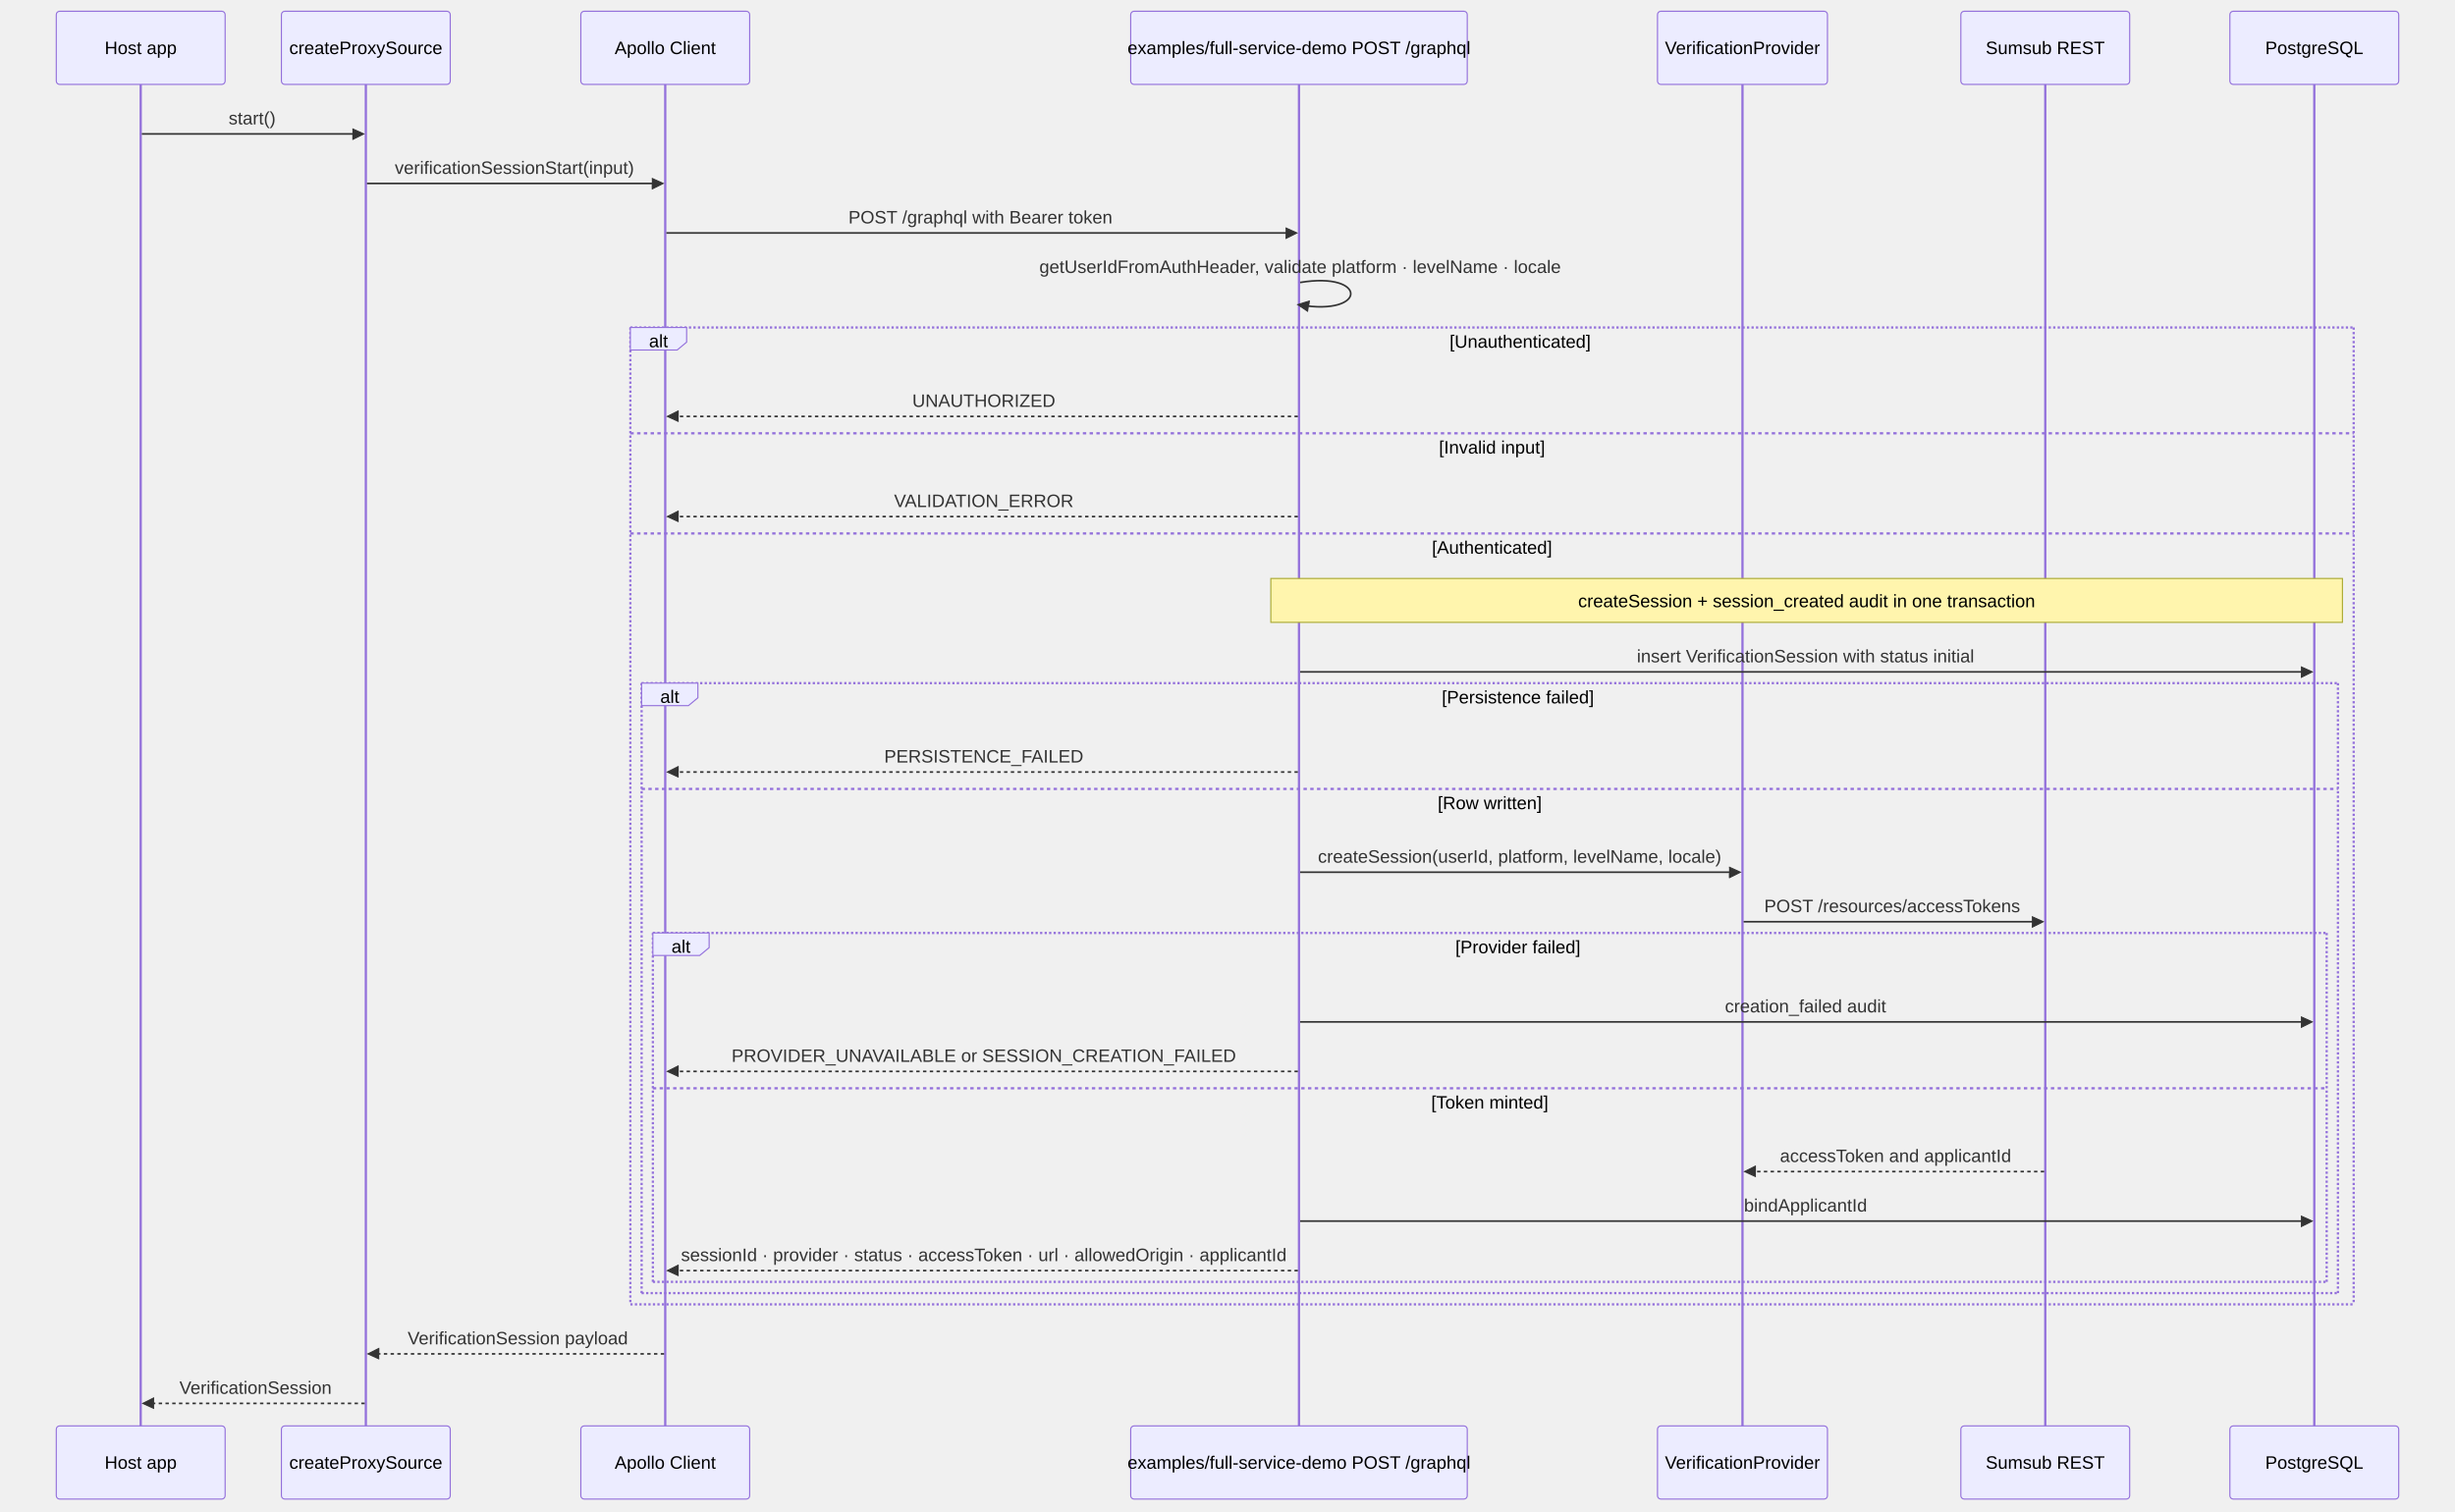
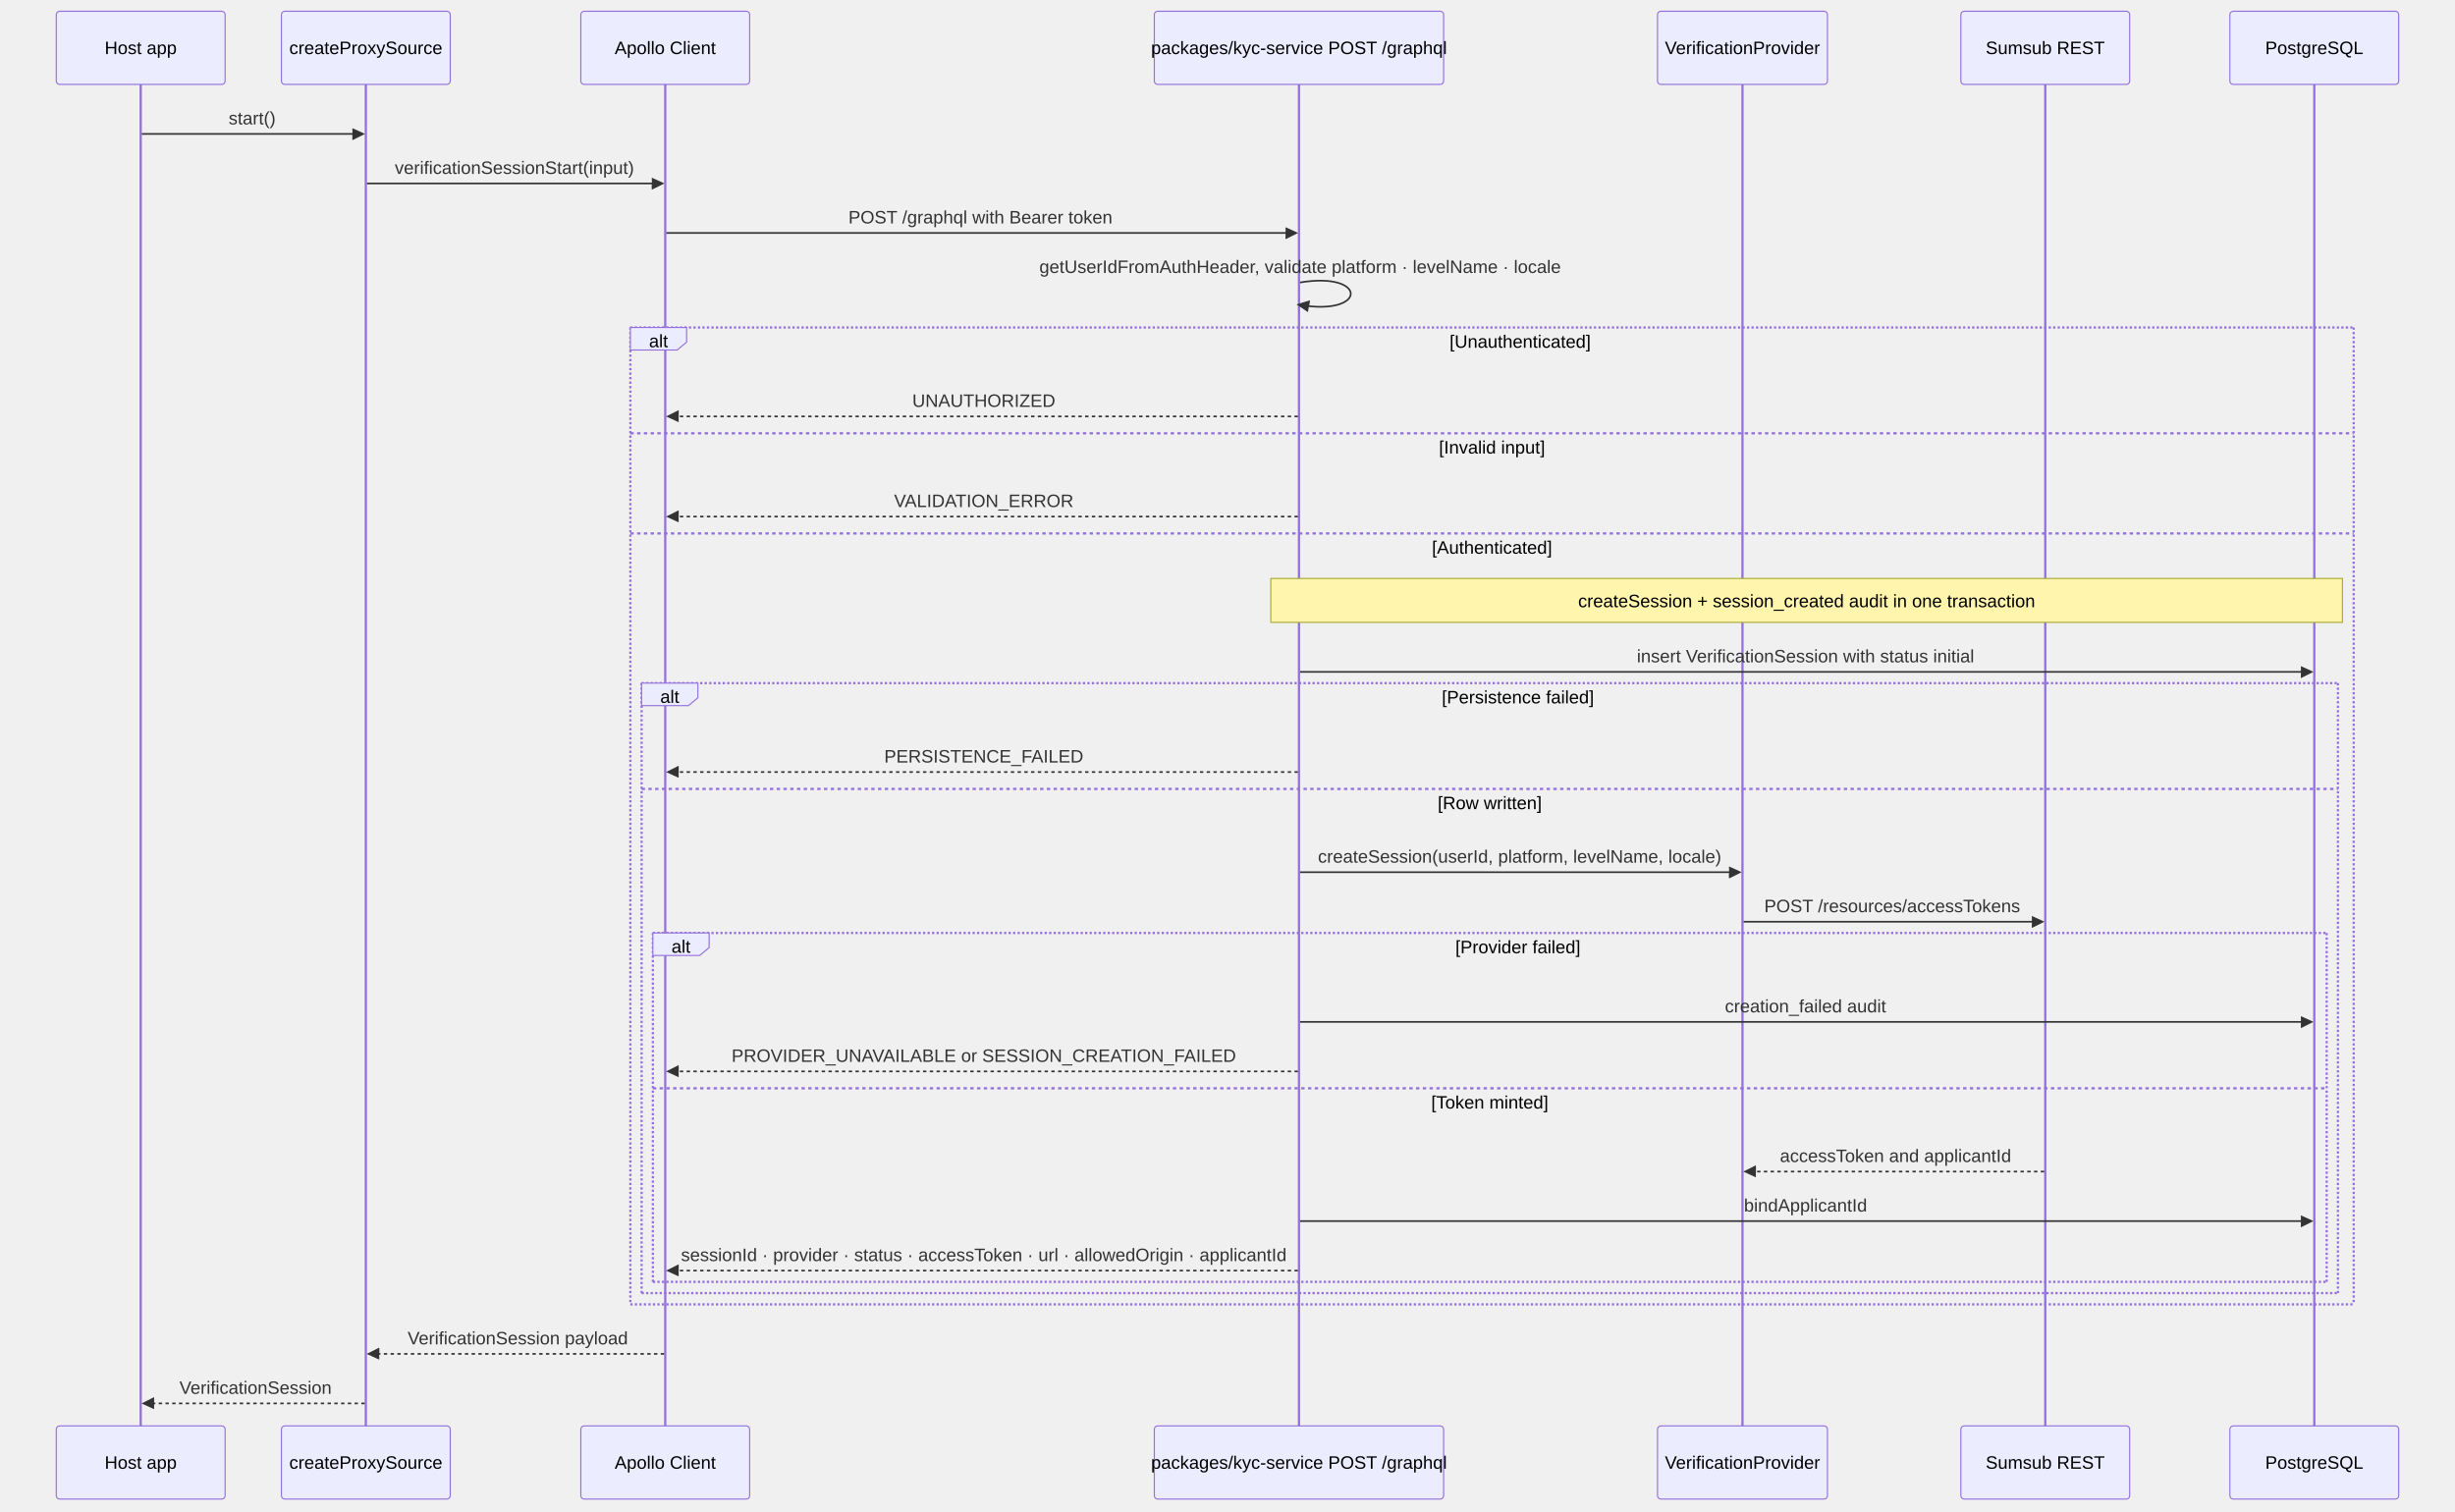
<svg xmlns="http://www.w3.org/2000/svg" id="my-svg" width="100%" style="max-width: 2181px; background-color: white;" viewBox="-50 -10 2181 1343" role="graphics-document document" aria-roledescription="sequence">
  <g>
    <rect x="1931" y="1257" fill="#eaeaea" stroke="#666" width="150" height="65" name="DB" rx="3" ry="3" class="actor actor-bottom" />
    <text x="2006" y="1289.5" dominant-baseline="central" alignment-baseline="central" class="actor actor-box" style="text-anchor: middle; font-size: 16px; font-weight: 400;">
      <tspan x="2006" dy="0">PostgreSQL</tspan>
    </text>
  </g>
  <g>
    <rect x="1692" y="1257" fill="#eaeaea" stroke="#666" width="150" height="65" name="SUM" rx="3" ry="3" class="actor actor-bottom" />
    <text x="1767" y="1289.5" dominant-baseline="central" alignment-baseline="central" class="actor actor-box" style="text-anchor: middle; font-size: 16px; font-weight: 400;">
      <tspan x="1767" dy="0">Sumsub REST</tspan>
    </text>
  </g>
  <g>
    <rect x="1422.5" y="1257" fill="#eaeaea" stroke="#666" width="151" height="65" name="PV" rx="3" ry="3" class="actor actor-bottom" />
    <text x="1498" y="1289.5" dominant-baseline="central" alignment-baseline="central" class="actor actor-box" style="text-anchor: middle; font-size: 16px; font-weight: 400;">
      <tspan x="1498" dy="0">VerificationProvider</tspan>
    </text>
  </g>
  <g>
-     <rect x="954.5" y="1257" fill="#eaeaea" stroke="#666" width="299" height="65" name="GQL" rx="3" ry="3" class="actor actor-bottom" />
+     <rect x="975.5" y="1257" fill="#eaeaea" stroke="#666" width="257" height="65" name="GQL" rx="3" ry="3" class="actor actor-bottom" />
    <text x="1104" y="1289.5" dominant-baseline="central" alignment-baseline="central" class="actor actor-box" style="text-anchor: middle; font-size: 16px; font-weight: 400;">
-       <tspan x="1104" dy="0">examples/full-service-demo POST /graphql</tspan>
+       <tspan x="1104" dy="0">packages/kyc-service POST /graphql</tspan>
    </text>
  </g>
  <g>
    <rect x="466" y="1257" fill="#eaeaea" stroke="#666" width="150" height="65" name="AC" rx="3" ry="3" class="actor actor-bottom" />
    <text x="541" y="1289.5" dominant-baseline="central" alignment-baseline="central" class="actor actor-box" style="text-anchor: middle; font-size: 16px; font-weight: 400;">
      <tspan x="541" dy="0">Apollo Client</tspan>
    </text>
  </g>
  <g>
    <rect x="200" y="1257" fill="#eaeaea" stroke="#666" width="150" height="65" name="SRC" rx="3" ry="3" class="actor actor-bottom" />
    <text x="275" y="1289.5" dominant-baseline="central" alignment-baseline="central" class="actor actor-box" style="text-anchor: middle; font-size: 16px; font-weight: 400;">
      <tspan x="275" dy="0">createProxySource</tspan>
    </text>
  </g>
  <g>
    <rect x="0" y="1257" fill="#eaeaea" stroke="#666" width="150" height="65" name="App" rx="3" ry="3" class="actor actor-bottom" />
    <text x="75" y="1289.5" dominant-baseline="central" alignment-baseline="central" class="actor actor-box" style="text-anchor: middle; font-size: 16px; font-weight: 400;">
      <tspan x="75" dy="0">Host app</tspan>
    </text>
  </g>
  <g>
    <line id="actor6" x1="2006" y1="65" x2="2006" y2="1257" class="actor-line 200" stroke-width="0.5px" stroke="#999" name="DB" data-et="life-line" data-id="DB" />
    <g id="root-6" data-et="participant" data-type="participant" data-id="DB">
      <rect x="1931" y="0" fill="#eaeaea" stroke="#666" width="150" height="65" name="DB" rx="3" ry="3" class="actor actor-top" />
      <text x="2006" y="32.5" dominant-baseline="central" alignment-baseline="central" class="actor actor-box" style="text-anchor: middle; font-size: 16px; font-weight: 400;">
        <tspan x="2006" dy="0">PostgreSQL</tspan>
      </text>
    </g>
  </g>
  <g>
    <line id="actor5" x1="1767" y1="65" x2="1767" y2="1257" class="actor-line 200" stroke-width="0.5px" stroke="#999" name="SUM" data-et="life-line" data-id="SUM" />
    <g id="root-5" data-et="participant" data-type="participant" data-id="SUM">
      <rect x="1692" y="0" fill="#eaeaea" stroke="#666" width="150" height="65" name="SUM" rx="3" ry="3" class="actor actor-top" />
      <text x="1767" y="32.5" dominant-baseline="central" alignment-baseline="central" class="actor actor-box" style="text-anchor: middle; font-size: 16px; font-weight: 400;">
        <tspan x="1767" dy="0">Sumsub REST</tspan>
      </text>
    </g>
  </g>
  <g>
    <line id="actor4" x1="1498" y1="65" x2="1498" y2="1257" class="actor-line 200" stroke-width="0.5px" stroke="#999" name="PV" data-et="life-line" data-id="PV" />
    <g id="root-4" data-et="participant" data-type="participant" data-id="PV">
      <rect x="1422.5" y="0" fill="#eaeaea" stroke="#666" width="151" height="65" name="PV" rx="3" ry="3" class="actor actor-top" />
      <text x="1498" y="32.5" dominant-baseline="central" alignment-baseline="central" class="actor actor-box" style="text-anchor: middle; font-size: 16px; font-weight: 400;">
        <tspan x="1498" dy="0">VerificationProvider</tspan>
      </text>
    </g>
  </g>
  <g>
    <line id="actor3" x1="1104" y1="65" x2="1104" y2="1257" class="actor-line 200" stroke-width="0.5px" stroke="#999" name="GQL" data-et="life-line" data-id="GQL" />
    <g id="root-3" data-et="participant" data-type="participant" data-id="GQL">
-       <rect x="954.5" y="0" fill="#eaeaea" stroke="#666" width="299" height="65" name="GQL" rx="3" ry="3" class="actor actor-top" />
+       <rect x="975.5" y="0" fill="#eaeaea" stroke="#666" width="257" height="65" name="GQL" rx="3" ry="3" class="actor actor-top" />
      <text x="1104" y="32.5" dominant-baseline="central" alignment-baseline="central" class="actor actor-box" style="text-anchor: middle; font-size: 16px; font-weight: 400;">
-         <tspan x="1104" dy="0">examples/full-service-demo POST /graphql</tspan>
+         <tspan x="1104" dy="0">packages/kyc-service POST /graphql</tspan>
      </text>
    </g>
  </g>
  <g>
    <line id="actor2" x1="541" y1="65" x2="541" y2="1257" class="actor-line 200" stroke-width="0.5px" stroke="#999" name="AC" data-et="life-line" data-id="AC" />
    <g id="root-2" data-et="participant" data-type="participant" data-id="AC">
      <rect x="466" y="0" fill="#eaeaea" stroke="#666" width="150" height="65" name="AC" rx="3" ry="3" class="actor actor-top" />
      <text x="541" y="32.5" dominant-baseline="central" alignment-baseline="central" class="actor actor-box" style="text-anchor: middle; font-size: 16px; font-weight: 400;">
        <tspan x="541" dy="0">Apollo Client</tspan>
      </text>
    </g>
  </g>
  <g>
    <line id="actor1" x1="275" y1="65" x2="275" y2="1257" class="actor-line 200" stroke-width="0.5px" stroke="#999" name="SRC" data-et="life-line" data-id="SRC" />
    <g id="root-1" data-et="participant" data-type="participant" data-id="SRC">
      <rect x="200" y="0" fill="#eaeaea" stroke="#666" width="150" height="65" name="SRC" rx="3" ry="3" class="actor actor-top" />
      <text x="275" y="32.5" dominant-baseline="central" alignment-baseline="central" class="actor actor-box" style="text-anchor: middle; font-size: 16px; font-weight: 400;">
        <tspan x="275" dy="0">createProxySource</tspan>
      </text>
    </g>
  </g>
  <g>
    <line id="actor0" x1="75" y1="65" x2="75" y2="1257" class="actor-line 200" stroke-width="0.5px" stroke="#999" name="App" data-et="life-line" data-id="App" />
    <g id="root-0" data-et="participant" data-type="participant" data-id="App">
      <rect x="0" y="0" fill="#eaeaea" stroke="#666" width="150" height="65" name="App" rx="3" ry="3" class="actor actor-top" />
      <text x="75" y="32.5" dominant-baseline="central" alignment-baseline="central" class="actor actor-box" style="text-anchor: middle; font-size: 16px; font-weight: 400;">
        <tspan x="75" dy="0">Host app</tspan>
      </text>
    </g>
  </g>
  <style>#my-svg{font-family:"trebuchet ms",verdana,arial,sans-serif;font-size:16px;fill:#333;}@keyframes edge-animation-frame{from{stroke-dashoffset:0;}}@keyframes dash{to{stroke-dashoffset:0;}}#my-svg .edge-animation-slow{stroke-dasharray:9,5!important;stroke-dashoffset:900;animation:dash 50s linear infinite;stroke-linecap:round;}#my-svg .edge-animation-fast{stroke-dasharray:9,5!important;stroke-dashoffset:900;animation:dash 20s linear infinite;stroke-linecap:round;}#my-svg .error-icon{fill:#552222;}#my-svg .error-text{fill:#552222;stroke:#552222;}#my-svg .edge-thickness-normal{stroke-width:1px;}#my-svg .edge-thickness-thick{stroke-width:3.5px;}#my-svg .edge-pattern-solid{stroke-dasharray:0;}#my-svg .edge-thickness-invisible{stroke-width:0;fill:none;}#my-svg .edge-pattern-dashed{stroke-dasharray:3;}#my-svg .edge-pattern-dotted{stroke-dasharray:2;}#my-svg .marker{fill:#333333;stroke:#333333;}#my-svg .marker.cross{stroke:#333333;}#my-svg svg{font-family:"trebuchet ms",verdana,arial,sans-serif;font-size:16px;}#my-svg p{margin:0;}#my-svg .actor{stroke:#9370DB;fill:#ECECFF;stroke-width:1;}#my-svg rect.actor.outer-path[data-look="neo"]{filter:drop-shadow(1px 2px 2px rgba(185, 185, 185, 1));}#my-svg rect.note[data-look="neo"]{stroke:#aaaa33;fill:#fff5ad;filter:drop-shadow(1px 2px 2px rgba(185, 185, 185, 1));}#my-svg text.actor&gt;tspan{fill:black;stroke:none;}#my-svg .actor-line{stroke:#9370DB;}#my-svg .innerArc{stroke-width:1.5;stroke-dasharray:none;}#my-svg .messageLine0{stroke-width:1.5;stroke-dasharray:none;stroke:#333;}#my-svg .messageLine1{stroke-width:1.5;stroke-dasharray:2,2;stroke:#333;}#my-svg [id$="-arrowhead"] path{fill:#333;stroke:#333;}#my-svg .sequenceNumber{fill:white;}#my-svg [id$="-sequencenumber"]{fill:#333;}#my-svg [id$="-crosshead"] path{fill:#333;stroke:#333;}#my-svg .messageText{fill:#333;stroke:none;}#my-svg .labelBox{stroke:#9370DB;fill:#ECECFF;filter:none;}#my-svg .labelText,#my-svg .labelText&gt;tspan{fill:black;stroke:none;}#my-svg .loopText,#my-svg .loopText&gt;tspan{fill:black;stroke:none;}#my-svg .sectionTitle,#my-svg .sectionTitle&gt;tspan{fill:black;stroke:none;}#my-svg .loopLine{stroke-width:2px;stroke-dasharray:2,2;stroke:#9370DB;fill:#9370DB;}#my-svg .note{stroke:#aaaa33;fill:#fff5ad;}#my-svg .noteText,#my-svg .noteText&gt;tspan{fill:black;stroke:none;font-weight:normal;}#my-svg .activation0{fill:#f4f4f4;stroke:#666;}#my-svg .activation1{fill:#f4f4f4;stroke:#666;}#my-svg .activation2{fill:#f4f4f4;stroke:#666;}#my-svg .actorPopupMenu{position:absolute;}#my-svg .actorPopupMenuPanel{position:absolute;fill:#ECECFF;box-shadow:0px 8px 16px 0px rgba(0,0,0,0.2);filter:drop-shadow(3px 5px 2px rgb(0 0 0 / 0.4));}#my-svg .actor-man circle,#my-svg line{fill:#ECECFF;stroke-width:2px;}#my-svg g rect.rect{filter:drop-shadow(1px 2px 2px rgba(185, 185, 185, 1));stroke:#9370DB;}#my-svg .node .neo-node{stroke:#9370DB;}#my-svg [data-look="neo"].node rect,#my-svg [data-look="neo"].cluster rect,#my-svg [data-look="neo"].node polygon{stroke:#9370DB;filter:drop-shadow(1px 2px 2px rgba(185, 185, 185, 1));}#my-svg [data-look="neo"].swimlane.cluster rect{filter:none;}#my-svg [data-look="neo"].node path{stroke:#9370DB;stroke-width:1px;}#my-svg [data-look="neo"].node .outer-path{filter:drop-shadow(1px 2px 2px rgba(185, 185, 185, 1));}#my-svg [data-look="neo"].node .neo-line path{stroke:#9370DB;filter:none;}#my-svg [data-look="neo"].node circle{stroke:#9370DB;filter:drop-shadow(1px 2px 2px rgba(185, 185, 185, 1));}#my-svg [data-look="neo"].node circle .state-start{fill:#000000;}#my-svg [data-look="neo"].icon-shape .icon{fill:#9370DB;filter:drop-shadow(1px 2px 2px rgba(185, 185, 185, 1));}#my-svg [data-look="neo"].icon-shape .icon-neo path{stroke:#9370DB;filter:drop-shadow(1px 2px 2px rgba(185, 185, 185, 1));}#my-svg :root{--mermaid-font-family:"trebuchet ms",verdana,arial,sans-serif;}</style>
  <g />
  <defs>
    <symbol id="my-svg-computer" width="24" height="24">
      <path transform="scale(.5)" d="M2 2v13h20v-13h-20zm18 11h-16v-9h16v9zm-10.228 6l.466-1h3.524l.467 1h-4.457zm14.228 3h-24l2-6h2.104l-1.33 4h18.45l-1.297-4h2.073l2 6zm-5-10h-14v-7h14v7z" />
    </symbol>
  </defs>
  <defs>
    <symbol id="my-svg-database" fill-rule="evenodd" clip-rule="evenodd">
      <path transform="scale(.5)" d="M12.258.001l.256.004.255.005.253.008.251.01.249.012.247.015.246.016.242.019.241.02.239.023.236.024.233.027.231.028.229.031.225.032.223.034.22.036.217.038.214.04.211.041.208.043.205.045.201.046.198.048.194.05.191.051.187.053.183.054.18.056.175.057.172.059.168.06.163.061.16.063.155.064.15.066.074.033.073.033.071.034.07.034.069.035.068.035.067.035.066.035.064.036.064.036.062.036.06.036.06.037.058.037.058.037.055.038.055.038.053.038.052.038.051.039.05.039.048.039.047.039.045.04.044.04.043.04.041.04.04.041.039.041.037.041.036.041.034.041.033.042.032.042.03.042.029.042.027.042.026.043.024.043.023.043.021.043.02.043.018.044.017.043.015.044.013.044.012.044.011.045.009.044.007.045.006.045.004.045.002.045.001.045v17l-.001.045-.002.045-.004.045-.006.045-.007.045-.009.044-.011.045-.012.044-.013.044-.015.044-.017.043-.018.044-.02.043-.021.043-.023.043-.024.043-.026.043-.027.042-.029.042-.03.042-.032.042-.033.042-.034.041-.036.041-.037.041-.039.041-.04.041-.041.04-.043.04-.044.04-.045.04-.047.039-.048.039-.05.039-.051.039-.052.038-.053.038-.055.038-.055.038-.058.037-.058.037-.06.037-.06.036-.062.036-.064.036-.064.036-.066.035-.067.035-.068.035-.069.035-.07.034-.071.034-.073.033-.074.033-.15.066-.155.064-.16.063-.163.061-.168.06-.172.059-.175.057-.18.056-.183.054-.187.053-.191.051-.194.05-.198.048-.201.046-.205.045-.208.043-.211.041-.214.04-.217.038-.22.036-.223.034-.225.032-.229.031-.231.028-.233.027-.236.024-.239.023-.241.02-.242.019-.246.016-.247.015-.249.012-.251.01-.253.008-.255.005-.256.004-.258.001-.258-.001-.256-.004-.255-.005-.253-.008-.251-.01-.249-.012-.247-.015-.245-.016-.243-.019-.241-.02-.238-.023-.236-.024-.234-.027-.231-.028-.228-.031-.226-.032-.223-.034-.22-.036-.217-.038-.214-.04-.211-.041-.208-.043-.204-.045-.201-.046-.198-.048-.195-.05-.19-.051-.187-.053-.184-.054-.179-.056-.176-.057-.172-.059-.167-.06-.164-.061-.159-.063-.155-.064-.151-.066-.074-.033-.072-.033-.072-.034-.07-.034-.069-.035-.068-.035-.067-.035-.066-.035-.064-.036-.063-.036-.062-.036-.061-.036-.06-.037-.058-.037-.057-.037-.056-.038-.055-.038-.053-.038-.052-.038-.051-.039-.049-.039-.049-.039-.046-.039-.046-.04-.044-.04-.043-.04-.041-.04-.04-.041-.039-.041-.037-.041-.036-.041-.034-.041-.033-.042-.032-.042-.03-.042-.029-.042-.027-.042-.026-.043-.024-.043-.023-.043-.021-.043-.02-.043-.018-.044-.017-.043-.015-.044-.013-.044-.012-.044-.011-.045-.009-.044-.007-.045-.006-.045-.004-.045-.002-.045-.001-.045v-17l.001-.045.002-.045.004-.045.006-.045.007-.045.009-.044.011-.045.012-.044.013-.044.015-.044.017-.043.018-.044.02-.043.021-.043.023-.043.024-.043.026-.043.027-.042.029-.042.03-.042.032-.042.033-.042.034-.041.036-.041.037-.041.039-.041.04-.041.041-.04.043-.04.044-.04.046-.04.046-.039.049-.039.049-.039.051-.039.052-.038.053-.038.055-.038.056-.038.057-.037.058-.037.06-.037.061-.036.062-.036.063-.036.064-.036.066-.035.067-.035.068-.035.069-.035.07-.034.072-.034.072-.033.074-.033.151-.066.155-.064.159-.063.164-.061.167-.06.172-.059.176-.057.179-.056.184-.054.187-.053.19-.051.195-.05.198-.048.201-.046.204-.045.208-.043.211-.041.214-.04.217-.038.22-.036.223-.034.226-.032.228-.031.231-.028.234-.027.236-.024.238-.023.241-.02.243-.019.245-.016.247-.015.249-.012.251-.01.253-.008.255-.005.256-.004.258-.001.258.001zm-9.258 20.499v.01l.001.021.003.021.004.022.005.021.006.022.007.022.009.023.01.022.011.023.012.023.013.023.015.023.016.024.017.023.018.024.019.024.021.024.022.025.023.024.024.025.052.049.056.05.061.051.066.051.07.051.075.051.079.052.084.052.088.052.092.052.097.052.102.051.105.052.11.052.114.051.119.051.123.051.127.05.131.05.135.05.139.048.144.049.147.047.152.047.155.047.16.045.163.045.167.043.171.043.176.041.178.041.183.039.187.039.19.037.194.035.197.035.202.033.204.031.209.03.212.029.216.027.219.025.222.024.226.021.23.02.233.018.236.016.24.015.243.012.246.01.249.008.253.005.256.004.259.001.26-.001.257-.004.254-.005.25-.008.247-.011.244-.012.241-.014.237-.016.233-.018.231-.021.226-.021.224-.024.22-.026.216-.027.212-.028.21-.031.205-.031.202-.034.198-.034.194-.036.191-.037.187-.039.183-.04.179-.04.175-.042.172-.043.168-.044.163-.045.16-.046.155-.046.152-.047.148-.048.143-.049.139-.049.136-.05.131-.05.126-.05.123-.051.118-.052.114-.051.11-.052.106-.052.101-.052.096-.052.092-.052.088-.053.083-.051.079-.052.074-.052.07-.051.065-.051.06-.051.056-.05.051-.05.023-.024.023-.025.021-.024.02-.024.019-.024.018-.024.017-.024.015-.023.014-.024.013-.023.012-.023.01-.023.01-.022.008-.022.006-.022.006-.022.004-.022.004-.021.001-.021.001-.021v-4.127l-.077.055-.08.053-.083.054-.085.053-.087.052-.09.052-.093.051-.095.05-.097.05-.1.049-.102.049-.105.048-.106.047-.109.047-.111.046-.114.045-.115.045-.118.044-.12.043-.122.042-.124.042-.126.041-.128.04-.13.04-.132.038-.134.038-.135.037-.138.037-.139.035-.142.035-.143.034-.144.033-.147.032-.148.031-.15.03-.151.03-.153.029-.154.027-.156.027-.158.026-.159.025-.161.024-.162.023-.163.022-.165.021-.166.02-.167.019-.169.018-.169.017-.171.016-.173.015-.173.014-.175.013-.175.012-.177.011-.178.01-.179.008-.179.008-.181.006-.182.005-.182.004-.184.003-.184.002h-.37l-.184-.002-.184-.003-.182-.004-.182-.005-.181-.006-.179-.008-.179-.008-.178-.01-.176-.011-.176-.012-.175-.013-.173-.014-.172-.015-.171-.016-.17-.017-.169-.018-.167-.019-.166-.02-.165-.021-.163-.022-.162-.023-.161-.024-.159-.025-.157-.026-.156-.027-.155-.027-.153-.029-.151-.03-.15-.03-.148-.031-.146-.032-.145-.033-.143-.034-.141-.035-.14-.035-.137-.037-.136-.037-.134-.038-.132-.038-.13-.04-.128-.04-.126-.041-.124-.042-.122-.042-.12-.044-.117-.043-.116-.045-.113-.045-.112-.046-.109-.047-.106-.047-.105-.048-.102-.049-.1-.049-.097-.05-.095-.05-.093-.052-.09-.051-.087-.052-.085-.053-.083-.054-.08-.054-.077-.054v4.127zm0-5.654v.011l.001.021.003.021.004.021.005.022.006.022.007.022.009.022.01.022.011.023.012.023.013.023.015.024.016.023.017.024.018.024.019.024.021.024.022.024.023.025.024.024.052.05.056.05.061.05.066.051.07.051.075.052.079.051.084.052.088.052.092.052.097.052.102.052.105.052.11.051.114.051.119.052.123.05.127.051.131.05.135.049.139.049.144.048.147.048.152.047.155.046.16.045.163.045.167.044.171.042.176.042.178.04.183.04.187.038.19.037.194.036.197.034.202.033.204.032.209.03.212.028.216.027.219.025.222.024.226.022.23.02.233.018.236.016.24.014.243.012.246.01.249.008.253.006.256.003.259.001.26-.001.257-.003.254-.006.25-.008.247-.01.244-.012.241-.015.237-.016.233-.018.231-.02.226-.022.224-.024.22-.025.216-.027.212-.029.21-.03.205-.032.202-.033.198-.035.194-.036.191-.037.187-.039.183-.039.179-.041.175-.042.172-.043.168-.044.163-.045.16-.045.155-.047.152-.047.148-.048.143-.048.139-.05.136-.049.131-.05.126-.051.123-.051.118-.051.114-.052.11-.052.106-.052.101-.052.096-.052.092-.052.088-.052.083-.052.079-.052.074-.051.07-.052.065-.051.06-.05.056-.051.051-.049.023-.025.023-.024.021-.025.02-.024.019-.024.018-.024.017-.024.015-.023.014-.023.013-.024.012-.022.01-.023.01-.023.008-.022.006-.022.006-.022.004-.021.004-.022.001-.021.001-.021v-4.139l-.077.054-.08.054-.083.054-.085.052-.087.053-.09.051-.093.051-.095.051-.097.05-.1.049-.102.049-.105.048-.106.047-.109.047-.111.046-.114.045-.115.044-.118.044-.12.044-.122.042-.124.042-.126.041-.128.04-.13.039-.132.039-.134.038-.135.037-.138.036-.139.036-.142.035-.143.033-.144.033-.147.033-.148.031-.15.03-.151.03-.153.028-.154.028-.156.027-.158.026-.159.025-.161.024-.162.023-.163.022-.165.021-.166.02-.167.019-.169.018-.169.017-.171.016-.173.015-.173.014-.175.013-.175.012-.177.011-.178.009-.179.009-.179.007-.181.007-.182.005-.182.004-.184.003-.184.002h-.37l-.184-.002-.184-.003-.182-.004-.182-.005-.181-.007-.179-.007-.179-.009-.178-.009-.176-.011-.176-.012-.175-.013-.173-.014-.172-.015-.171-.016-.17-.017-.169-.018-.167-.019-.166-.02-.165-.021-.163-.022-.162-.023-.161-.024-.159-.025-.157-.026-.156-.027-.155-.028-.153-.028-.151-.03-.15-.03-.148-.031-.146-.033-.145-.033-.143-.033-.141-.035-.14-.036-.137-.036-.136-.037-.134-.038-.132-.039-.13-.039-.128-.04-.126-.041-.124-.042-.122-.043-.12-.043-.117-.044-.116-.044-.113-.046-.112-.046-.109-.046-.106-.047-.105-.048-.102-.049-.1-.049-.097-.05-.095-.051-.093-.051-.09-.051-.087-.053-.085-.052-.083-.054-.08-.054-.077-.054v4.139zm0-5.666v.011l.001.02.003.022.004.021.005.022.006.021.007.022.009.023.01.022.011.023.012.023.013.023.015.023.016.024.017.024.018.023.019.024.021.025.022.024.023.024.024.025.052.05.056.05.061.05.066.051.07.051.075.052.079.051.084.052.088.052.092.052.097.052.102.052.105.051.11.052.114.051.119.051.123.051.127.05.131.05.135.05.139.049.144.048.147.048.152.047.155.046.16.045.163.045.167.043.171.043.176.042.178.04.183.04.187.038.19.037.194.036.197.034.202.033.204.032.209.03.212.028.216.027.219.025.222.024.226.021.23.02.233.018.236.017.24.014.243.012.246.01.249.008.253.006.256.003.259.001.26-.001.257-.003.254-.006.25-.008.247-.01.244-.013.241-.014.237-.016.233-.018.231-.02.226-.022.224-.024.22-.025.216-.027.212-.029.21-.03.205-.032.202-.033.198-.035.194-.036.191-.037.187-.039.183-.039.179-.041.175-.042.172-.043.168-.044.163-.045.16-.045.155-.047.152-.047.148-.048.143-.049.139-.049.136-.049.131-.051.126-.05.123-.051.118-.052.114-.051.11-.052.106-.052.101-.052.096-.052.092-.052.088-.052.083-.052.079-.052.074-.052.07-.051.065-.051.06-.051.056-.05.051-.049.023-.025.023-.025.021-.024.02-.024.019-.024.018-.024.017-.024.015-.023.014-.024.013-.023.012-.023.01-.022.01-.023.008-.022.006-.022.006-.022.004-.022.004-.021.001-.021.001-.021v-4.153l-.077.054-.08.054-.083.053-.085.053-.087.053-.09.051-.093.051-.095.051-.097.05-.1.049-.102.048-.105.048-.106.048-.109.046-.111.046-.114.046-.115.044-.118.044-.12.043-.122.043-.124.042-.126.041-.128.04-.13.039-.132.039-.134.038-.135.037-.138.036-.139.036-.142.034-.143.034-.144.033-.147.032-.148.032-.15.03-.151.03-.153.028-.154.028-.156.027-.158.026-.159.024-.161.024-.162.023-.163.023-.165.021-.166.02-.167.019-.169.018-.169.017-.171.016-.173.015-.173.014-.175.013-.175.012-.177.01-.178.01-.179.009-.179.007-.181.006-.182.006-.182.004-.184.003-.184.001-.185.001-.185-.001-.184-.001-.184-.003-.182-.004-.182-.006-.181-.006-.179-.007-.179-.009-.178-.01-.176-.01-.176-.012-.175-.013-.173-.014-.172-.015-.171-.016-.17-.017-.169-.018-.167-.019-.166-.02-.165-.021-.163-.023-.162-.023-.161-.024-.159-.024-.157-.026-.156-.027-.155-.028-.153-.028-.151-.03-.15-.03-.148-.032-.146-.032-.145-.033-.143-.034-.141-.034-.14-.036-.137-.036-.136-.037-.134-.038-.132-.039-.13-.039-.128-.041-.126-.041-.124-.041-.122-.043-.12-.043-.117-.044-.116-.044-.113-.046-.112-.046-.109-.046-.106-.048-.105-.048-.102-.048-.1-.05-.097-.049-.095-.051-.093-.051-.09-.052-.087-.052-.085-.053-.083-.053-.08-.054-.077-.054v4.153zm8.74-8.179l-.257.004-.254.005-.25.008-.247.011-.244.012-.241.014-.237.016-.233.018-.231.021-.226.022-.224.023-.22.026-.216.027-.212.028-.21.031-.205.032-.202.033-.198.034-.194.036-.191.038-.187.038-.183.04-.179.041-.175.042-.172.043-.168.043-.163.045-.16.046-.155.046-.152.048-.148.048-.143.048-.139.049-.136.05-.131.05-.126.051-.123.051-.118.051-.114.052-.11.052-.106.052-.101.052-.096.052-.092.052-.088.052-.083.052-.079.052-.074.051-.07.052-.065.051-.06.05-.056.05-.051.05-.023.025-.023.024-.021.024-.02.025-.019.024-.018.024-.017.023-.015.024-.014.023-.013.023-.012.023-.01.023-.01.022-.008.022-.006.023-.006.021-.004.022-.004.021-.001.021-.001.021.001.021.001.021.004.021.004.022.006.021.006.023.008.022.01.022.01.023.012.023.013.023.014.023.015.024.017.023.018.024.019.024.02.025.021.024.023.024.023.025.051.05.056.05.06.05.065.051.07.052.074.051.079.052.083.052.088.052.092.052.096.052.101.052.106.052.11.052.114.052.118.051.123.051.126.051.131.05.136.05.139.049.143.048.148.048.152.048.155.046.16.046.163.045.168.043.172.043.175.042.179.041.183.04.187.038.191.038.194.036.198.034.202.033.205.032.21.031.212.028.216.027.22.026.224.023.226.022.231.021.233.018.237.016.241.014.244.012.247.011.25.008.254.005.257.004.26.001.26-.001.257-.004.254-.005.25-.008.247-.011.244-.012.241-.014.237-.016.233-.018.231-.021.226-.022.224-.023.22-.026.216-.027.212-.028.21-.031.205-.032.202-.033.198-.034.194-.036.191-.038.187-.038.183-.04.179-.041.175-.042.172-.043.168-.043.163-.045.16-.046.155-.046.152-.048.148-.048.143-.048.139-.049.136-.05.131-.05.126-.051.123-.051.118-.051.114-.052.11-.052.106-.052.101-.052.096-.052.092-.052.088-.052.083-.052.079-.052.074-.051.07-.052.065-.051.06-.05.056-.05.051-.05.023-.025.023-.024.021-.024.02-.025.019-.024.018-.024.017-.023.015-.024.014-.023.013-.023.012-.023.01-.023.01-.022.008-.022.006-.023.006-.021.004-.022.004-.021.001-.021.001-.021-.001-.021-.001-.021-.004-.021-.004-.022-.006-.021-.006-.023-.008-.022-.01-.022-.01-.023-.012-.023-.013-.023-.014-.023-.015-.024-.017-.023-.018-.024-.019-.024-.02-.025-.021-.024-.023-.024-.023-.025-.051-.05-.056-.05-.06-.05-.065-.051-.07-.052-.074-.051-.079-.052-.083-.052-.088-.052-.092-.052-.096-.052-.101-.052-.106-.052-.11-.052-.114-.052-.118-.051-.123-.051-.126-.051-.131-.05-.136-.05-.139-.049-.143-.048-.148-.048-.152-.048-.155-.046-.16-.046-.163-.045-.168-.043-.172-.043-.175-.042-.179-.041-.183-.04-.187-.038-.191-.038-.194-.036-.198-.034-.202-.033-.205-.032-.21-.031-.212-.028-.216-.027-.22-.026-.224-.023-.226-.022-.231-.021-.233-.018-.237-.016-.241-.014-.244-.012-.247-.011-.25-.008-.254-.005-.257-.004-.26-.001-.26.001z" />
    </symbol>
  </defs>
  <defs>
    <symbol id="my-svg-clock" width="24" height="24">
      <path transform="scale(.5)" d="M12 2c5.514 0 10 4.486 10 10s-4.486 10-10 10-10-4.486-10-10 4.486-10 10-10zm0-2c-6.627 0-12 5.373-12 12s5.373 12 12 12 12-5.373 12-12-5.373-12-12-12zm5.848 12.459c.202.038.202.333.001.372-1.907.361-6.045 1.111-6.547 1.111-.719 0-1.301-.582-1.301-1.301 0-.512.77-5.447 1.125-7.445.034-.192.312-.181.343.014l.985 6.238 5.394 1.011z" />
    </symbol>
  </defs>
  <defs>
    <marker id="my-svg-arrowhead" refX="7.9" refY="5" markerUnits="userSpaceOnUse" markerWidth="12" markerHeight="12" orient="auto-start-reverse">
      <path d="M -1 0 L 10 5 L 0 10 z" />
    </marker>
  </defs>
  <defs>
    <marker id="my-svg-crosshead" markerWidth="15" markerHeight="8" orient="auto" refX="4" refY="4.5">
      <path fill="none" stroke="#000000" stroke-width="1pt" d="M 1,2 L 6,7 M 6,2 L 1,7" style="stroke-dasharray: 0, 0;" />
    </marker>
  </defs>
  <defs>
    <marker id="my-svg-filled-head" refX="15.5" refY="7" markerWidth="20" markerHeight="28" orient="auto">
      <path d="M 18,7 L9,13 L14,7 L9,1 Z" />
    </marker>
  </defs>
  <defs>
    <marker id="my-svg-sequencenumber" refX="15" refY="15" markerWidth="60" markerHeight="40" orient="auto">
      <circle cx="15" cy="15" r="6" />
    </marker>
  </defs>
  <defs>
    <marker id="my-svg-solidTopArrowHead" refX="7.9" refY="7.25" markerUnits="userSpaceOnUse" markerWidth="12" markerHeight="12" orient="auto-start-reverse">
      <path d="M 0 0 L 10 8 L 0 8 z" />
    </marker>
  </defs>
  <defs>
    <marker id="my-svg-solidBottomArrowHead" refX="7.9" refY="0.75" markerUnits="userSpaceOnUse" markerWidth="12" markerHeight="12" orient="auto-start-reverse">
      <path d="M 0 0 L 10 0 L 0 8 z" />
    </marker>
  </defs>
  <defs>
    <marker id="my-svg-stickTopArrowHead" refX="7.5" refY="7" markerUnits="userSpaceOnUse" markerWidth="12" markerHeight="12" orient="auto-start-reverse">
      <path d="M 0 0 L 7 7" stroke="black" stroke-width="1.5" fill="none" />
    </marker>
  </defs>
  <defs>
    <marker id="my-svg-stickBottomArrowHead" refX="7.5" refY="0" markerUnits="userSpaceOnUse" markerWidth="12" markerHeight="12" orient="auto-start-reverse">
      <path d="M 0 7 L 7 0" stroke="black" stroke-width="1.5" fill="none" />
    </marker>
  </defs>
  <g data-et="note" data-id="i9">
    <rect x="1079" y="504" fill="#EDF2AE" stroke="#666" width="952" height="39" class="note" />
    <text x="1555" y="509" text-anchor="middle" dominant-baseline="middle" alignment-baseline="middle" class="noteText" dy="1em" style="font-size: 16px; font-weight: 400;">
      <tspan x="1555">createSession + session_created audit in one transaction</tspan>
    </text>
  </g>
  <g data-et="control-structure" data-id="i23">
    <line x1="530" y1="819" x2="2017" y2="819" class="loopLine" />
    <line x1="2017" y1="819" x2="2017" y2="1129" class="loopLine" />
    <line x1="530" y1="1129" x2="2017" y2="1129" class="loopLine" />
    <line x1="530" y1="819" x2="530" y2="1129" class="loopLine" />
    <line x1="530" y1="957" x2="2017" y2="957" class="loopLine" style="stroke-dasharray: 3, 3;" />
    <polygon points="530,819 580,819 580,832 571.6,839 530,839" class="labelBox" />
    <text x="555" y="832" text-anchor="middle" dominant-baseline="middle" alignment-baseline="middle" class="labelText" style="font-size: 16px; font-weight: 400;">alt</text>
    <text x="1298.5" y="837" text-anchor="middle" class="loopText" style="font-size: 16px; font-weight: 400;">
      <tspan x="1298.5">[Provider failed]</tspan>
    </text>
    <text x="1273.5" y="975" text-anchor="middle" class="sectionTitle" style="font-size: 16px; font-weight: 400;">[Token minted]</text>
  </g>
  <g data-et="control-structure" data-id="i24">
    <line x1="520" y1="597" x2="2027" y2="597" class="loopLine" />
    <line x1="2027" y1="597" x2="2027" y2="1139" class="loopLine" />
    <line x1="520" y1="1139" x2="2027" y2="1139" class="loopLine" />
    <line x1="520" y1="597" x2="520" y2="1139" class="loopLine" />
    <line x1="520" y1="691" x2="2027" y2="691" class="loopLine" style="stroke-dasharray: 3, 3;" />
    <polygon points="520,597 570,597 570,610 561.6,617 520,617" class="labelBox" />
    <text x="545" y="610" text-anchor="middle" dominant-baseline="middle" alignment-baseline="middle" class="labelText" style="font-size: 16px; font-weight: 400;">alt</text>
    <text x="1298.5" y="615" text-anchor="middle" class="loopText" style="font-size: 16px; font-weight: 400;">
      <tspan x="1298.5">[Persistence failed]</tspan>
    </text>
    <text x="1273.5" y="709" text-anchor="middle" class="sectionTitle" style="font-size: 16px; font-weight: 400;">[Row written]</text>
  </g>
  <g data-et="control-structure" data-id="i25">
    <line x1="510" y1="281" x2="2041" y2="281" class="loopLine" />
    <line x1="2041" y1="281" x2="2041" y2="1149" class="loopLine" />
    <line x1="510" y1="1149" x2="2041" y2="1149" class="loopLine" />
    <line x1="510" y1="281" x2="510" y2="1149" class="loopLine" />
    <line x1="510" y1="375" x2="2041" y2="375" class="loopLine" style="stroke-dasharray: 3, 3;" />
    <line x1="510" y1="464" x2="2041" y2="464" class="loopLine" style="stroke-dasharray: 3, 3;" />
    <polygon points="510,281 560,281 560,294 551.6,301 510,301" class="labelBox" />
    <text x="535" y="294" text-anchor="middle" dominant-baseline="middle" alignment-baseline="middle" class="labelText" style="font-size: 16px; font-weight: 400;">alt</text>
    <text x="1300.5" y="299" text-anchor="middle" class="loopText" style="font-size: 16px; font-weight: 400;">
      <tspan x="1300.5">[Unauthenticated]</tspan>
    </text>
    <text x="1275.5" y="393" text-anchor="middle" class="sectionTitle" style="font-size: 16px; font-weight: 400;">[Invalid input]</text>
    <text x="1275.5" y="482" text-anchor="middle" class="sectionTitle" style="font-size: 16px; font-weight: 400;">[Authenticated]</text>
  </g>
  <text x="174" y="80" text-anchor="middle" dominant-baseline="middle" alignment-baseline="middle" class="messageText" dy="1em" style="font-size: 16px; font-weight: 400;">start()</text>
  <line x1="76" y1="109" x2="271" y2="109" class="messageLine0" data-et="message" data-id="i0" data-from="App" data-to="SRC" stroke-width="2" stroke="none" marker-end="url(#my-svg-arrowhead)" style="fill: none;" />
  <text x="407" y="124" text-anchor="middle" dominant-baseline="middle" alignment-baseline="middle" class="messageText" dy="1em" style="font-size: 16px; font-weight: 400;">verificationSessionStart(input)</text>
  <line x1="276" y1="153" x2="537" y2="153" class="messageLine0" data-et="message" data-id="i1" data-from="SRC" data-to="AC" stroke-width="2" stroke="none" marker-end="url(#my-svg-arrowhead)" style="fill: none;" />
  <text x="821" y="168" text-anchor="middle" dominant-baseline="middle" alignment-baseline="middle" class="messageText" dy="1em" style="font-size: 16px; font-weight: 400;">POST /graphql with Bearer token</text>
  <line x1="542" y1="197" x2="1100" y2="197" class="messageLine0" data-et="message" data-id="i2" data-from="AC" data-to="GQL" stroke-width="2" stroke="none" marker-end="url(#my-svg-arrowhead)" style="fill: none;" />
  <text x="1105" y="212" text-anchor="middle" dominant-baseline="middle" alignment-baseline="middle" class="messageText" dy="1em" style="font-size: 16px; font-weight: 400;">getUserIdFromAuthHeader, validate platform · levelName · locale</text>
  <path d="M 1105,241 C 1165,231 1165,271 1105,261" class="messageLine0" data-et="message" data-id="i3" data-from="GQL" data-to="GQL" stroke-width="2" stroke="none" marker-end="url(#my-svg-arrowhead)" style="fill: none;" />
  <text x="824" y="331" text-anchor="middle" dominant-baseline="middle" alignment-baseline="middle" class="messageText" dy="1em" style="font-size: 16px; font-weight: 400;">UNAUTHORIZED</text>
  <line x1="1103" y1="360" x2="545" y2="360" class="messageLine1" data-et="message" data-id="i5" data-from="GQL" data-to="AC" stroke-width="2" stroke="none" marker-end="url(#my-svg-arrowhead)" style="stroke-dasharray: 3, 3; fill: none;" />
  <text x="824" y="420" text-anchor="middle" dominant-baseline="middle" alignment-baseline="middle" class="messageText" dy="1em" style="font-size: 16px; font-weight: 400;">VALIDATION_ERROR</text>
  <line x1="1103" y1="449" x2="545" y2="449" class="messageLine1" data-et="message" data-id="i7" data-from="GQL" data-to="AC" stroke-width="2" stroke="none" marker-end="url(#my-svg-arrowhead)" style="stroke-dasharray: 3, 3; fill: none;" />
  <text x="1554" y="558" text-anchor="middle" dominant-baseline="middle" alignment-baseline="middle" class="messageText" dy="1em" style="font-size: 16px; font-weight: 400;">insert VerificationSession with status initial</text>
  <line x1="1105" y1="587" x2="2002" y2="587" class="messageLine0" data-et="message" data-id="i10" data-from="GQL" data-to="DB" stroke-width="2" stroke="none" marker-end="url(#my-svg-arrowhead)" style="fill: none;" />
  <text x="824" y="647" text-anchor="middle" dominant-baseline="middle" alignment-baseline="middle" class="messageText" dy="1em" style="font-size: 16px; font-weight: 400;">PERSISTENCE_FAILED</text>
  <line x1="1103" y1="676" x2="545" y2="676" class="messageLine1" data-et="message" data-id="i12" data-from="GQL" data-to="AC" stroke-width="2" stroke="none" marker-end="url(#my-svg-arrowhead)" style="stroke-dasharray: 3, 3; fill: none;" />
  <text x="1300" y="736" text-anchor="middle" dominant-baseline="middle" alignment-baseline="middle" class="messageText" dy="1em" style="font-size: 16px; font-weight: 400;">createSession(userId, platform, levelName, locale)</text>
  <line x1="1105" y1="765" x2="1494" y2="765" class="messageLine0" data-et="message" data-id="i14" data-from="GQL" data-to="PV" stroke-width="2" stroke="none" marker-end="url(#my-svg-arrowhead)" style="fill: none;" />
  <text x="1631" y="780" text-anchor="middle" dominant-baseline="middle" alignment-baseline="middle" class="messageText" dy="1em" style="font-size: 16px; font-weight: 400;">POST /resources/accessTokens</text>
  <line x1="1499" y1="809" x2="1763" y2="809" class="messageLine0" data-et="message" data-id="i15" data-from="PV" data-to="SUM" stroke-width="2" stroke="none" marker-end="url(#my-svg-arrowhead)" style="fill: none;" />
  <text x="1554" y="869" text-anchor="middle" dominant-baseline="middle" alignment-baseline="middle" class="messageText" dy="1em" style="font-size: 16px; font-weight: 400;">creation_failed audit</text>
  <line x1="1105" y1="898" x2="2002" y2="898" class="messageLine0" data-et="message" data-id="i17" data-from="GQL" data-to="DB" stroke-width="2" stroke="none" marker-end="url(#my-svg-arrowhead)" style="fill: none;" />
  <text x="824" y="913" text-anchor="middle" dominant-baseline="middle" alignment-baseline="middle" class="messageText" dy="1em" style="font-size: 16px; font-weight: 400;">PROVIDER_UNAVAILABLE or SESSION_CREATION_FAILED</text>
  <line x1="1103" y1="942" x2="545" y2="942" class="messageLine1" data-et="message" data-id="i18" data-from="GQL" data-to="AC" stroke-width="2" stroke="none" marker-end="url(#my-svg-arrowhead)" style="stroke-dasharray: 3, 3; fill: none;" />
  <text x="1634" y="1002" text-anchor="middle" dominant-baseline="middle" alignment-baseline="middle" class="messageText" dy="1em" style="font-size: 16px; font-weight: 400;">accessToken and applicantId</text>
  <line x1="1766" y1="1031" x2="1502" y2="1031" class="messageLine1" data-et="message" data-id="i20" data-from="SUM" data-to="PV" stroke-width="2" stroke="none" marker-end="url(#my-svg-arrowhead)" style="stroke-dasharray: 3, 3; fill: none;" />
  <text x="1554" y="1046" text-anchor="middle" dominant-baseline="middle" alignment-baseline="middle" class="messageText" dy="1em" style="font-size: 16px; font-weight: 400;">bindApplicantId</text>
  <line x1="1105" y1="1075" x2="2002" y2="1075" class="messageLine0" data-et="message" data-id="i21" data-from="GQL" data-to="DB" stroke-width="2" stroke="none" marker-end="url(#my-svg-arrowhead)" style="fill: none;" />
  <text x="824" y="1090" text-anchor="middle" dominant-baseline="middle" alignment-baseline="middle" class="messageText" dy="1em" style="font-size: 16px; font-weight: 400;">sessionId · provider · status · accessToken · url · allowedOrigin · applicantId</text>
  <line x1="1103" y1="1119" x2="545" y2="1119" class="messageLine1" data-et="message" data-id="i22" data-from="GQL" data-to="AC" stroke-width="2" stroke="none" marker-end="url(#my-svg-arrowhead)" style="stroke-dasharray: 3, 3; fill: none;" />
  <text x="410" y="1164" text-anchor="middle" dominant-baseline="middle" alignment-baseline="middle" class="messageText" dy="1em" style="font-size: 16px; font-weight: 400;">VerificationSession payload</text>
  <line x1="540" y1="1193" x2="279" y2="1193" class="messageLine1" data-et="message" data-id="i26" data-from="AC" data-to="SRC" stroke-width="2" stroke="none" marker-end="url(#my-svg-arrowhead)" style="stroke-dasharray: 3, 3; fill: none;" />
  <text x="177" y="1208" text-anchor="middle" dominant-baseline="middle" alignment-baseline="middle" class="messageText" dy="1em" style="font-size: 16px; font-weight: 400;">VerificationSession</text>
  <line x1="274" y1="1237" x2="79" y2="1237" class="messageLine1" data-et="message" data-id="i27" data-from="SRC" data-to="App" stroke-width="2" stroke="none" marker-end="url(#my-svg-arrowhead)" style="stroke-dasharray: 3, 3; fill: none;" />
</svg>
